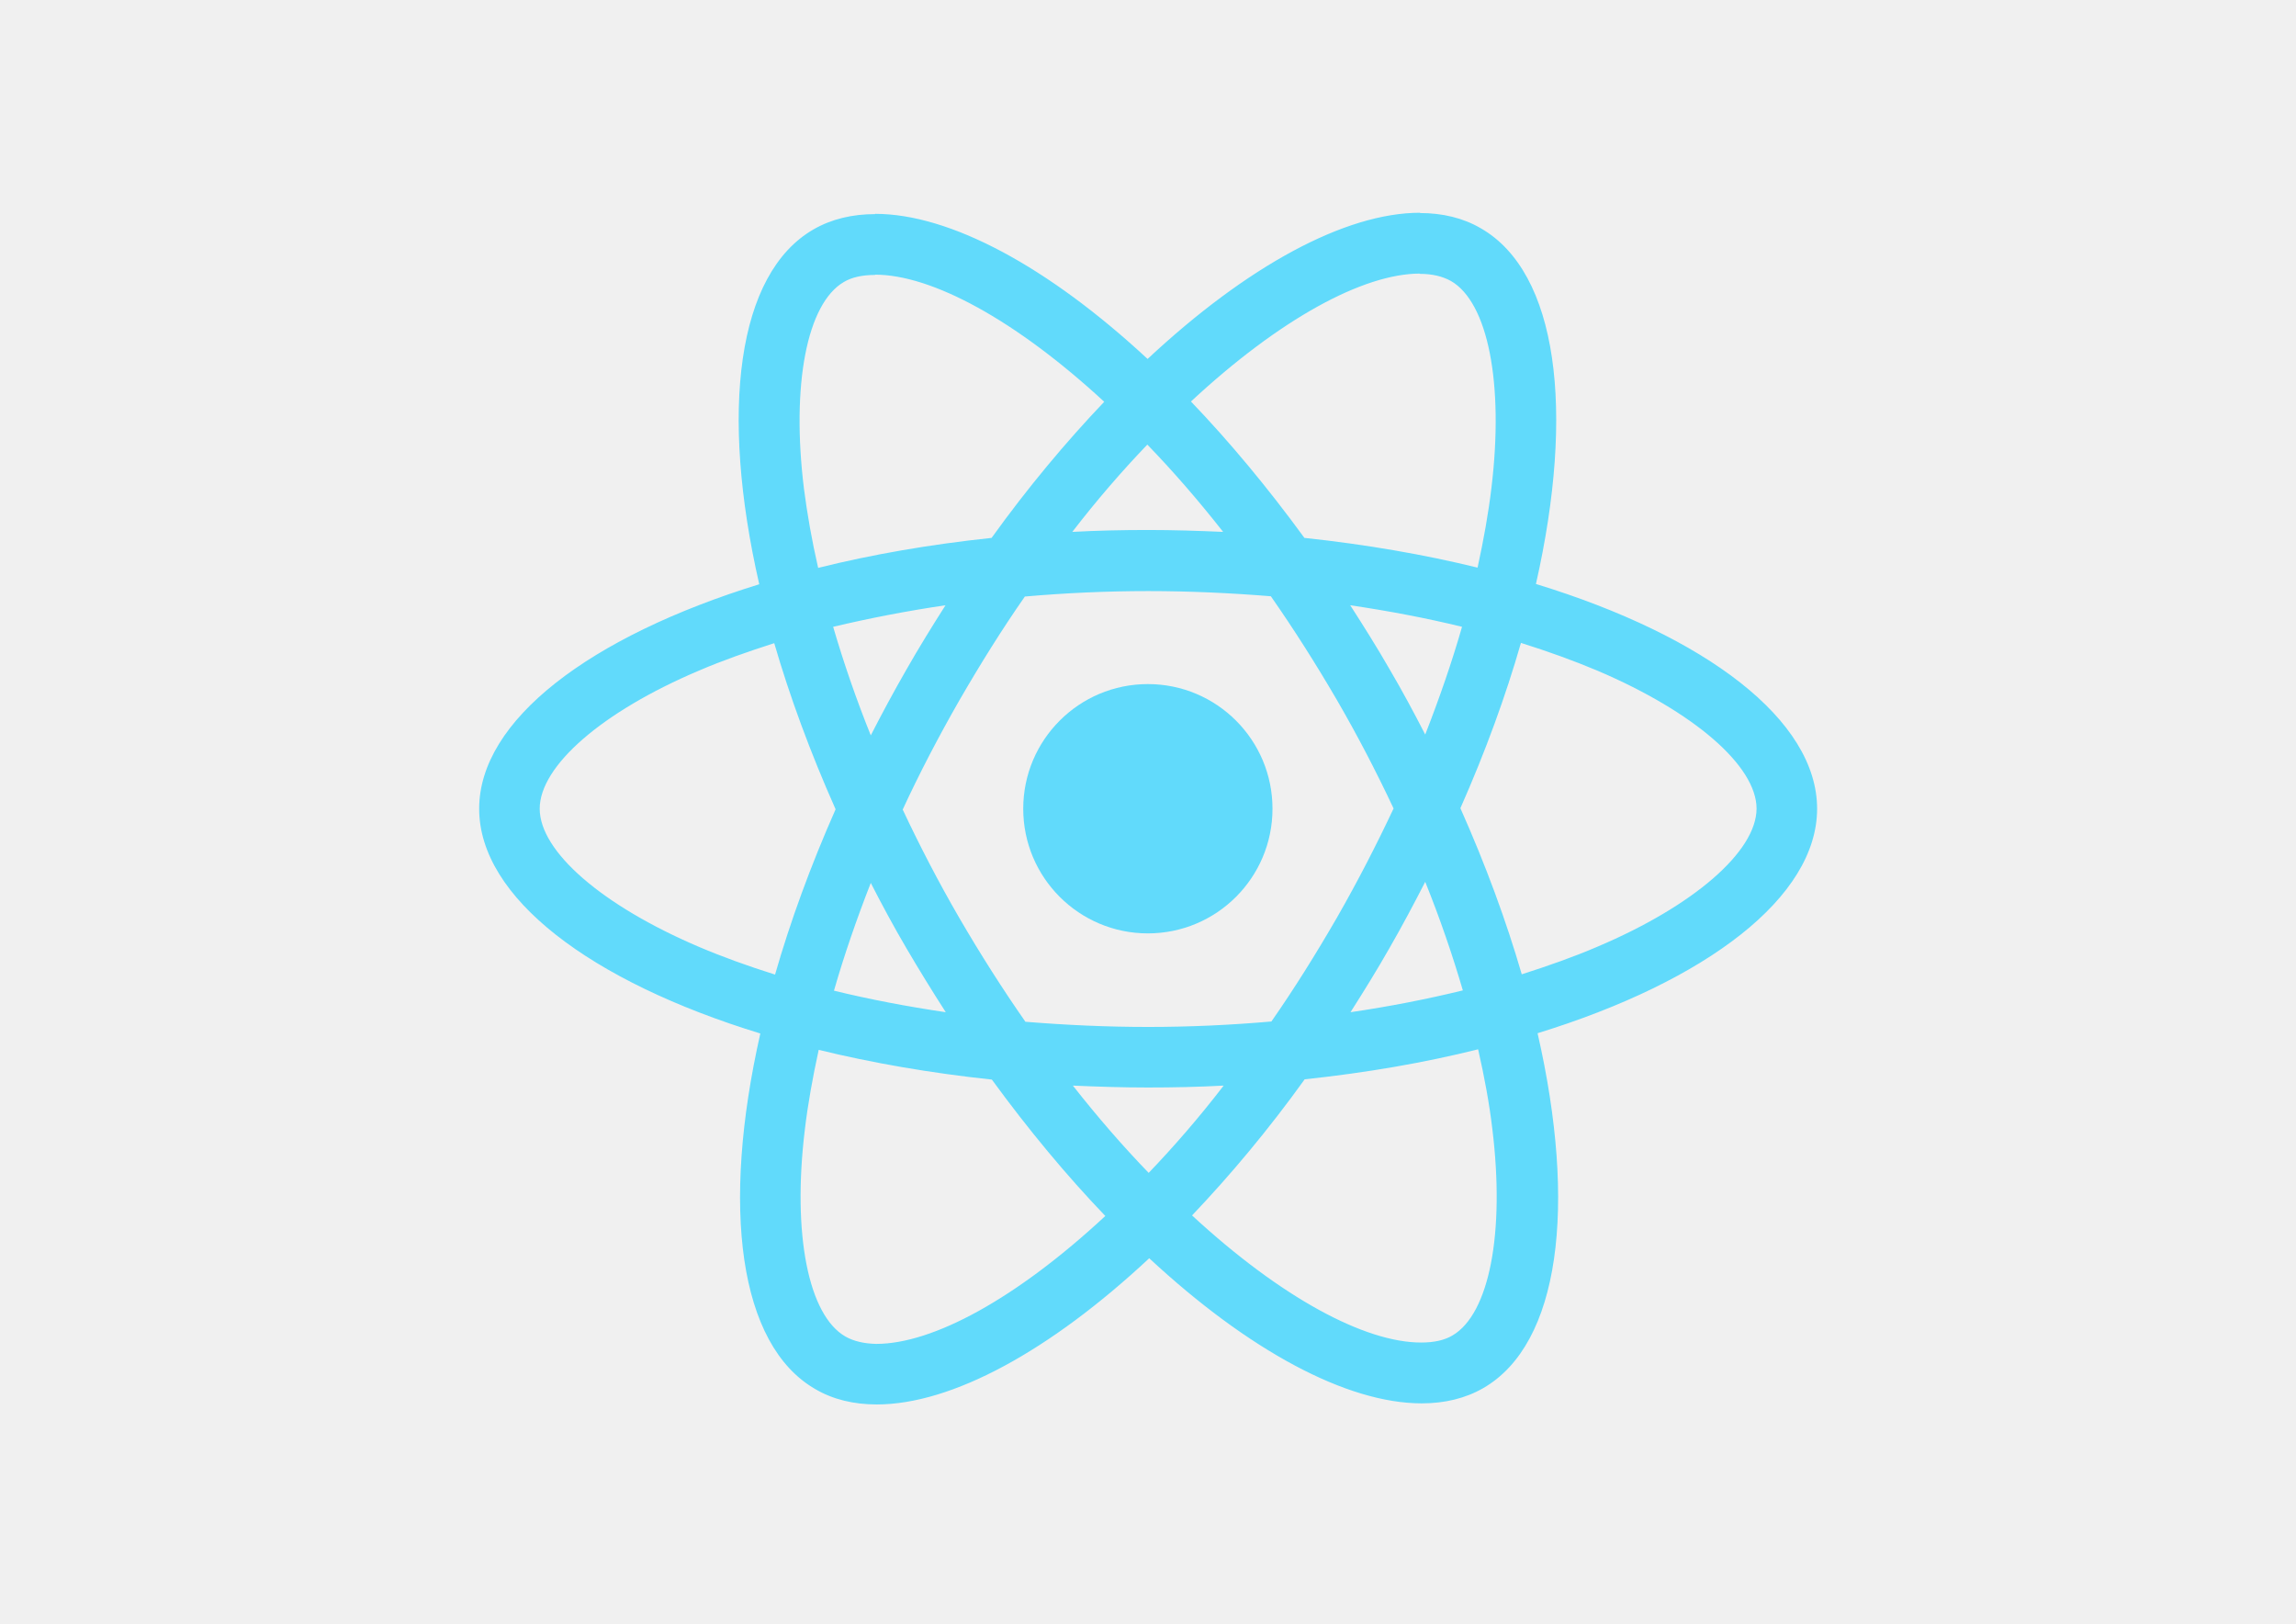
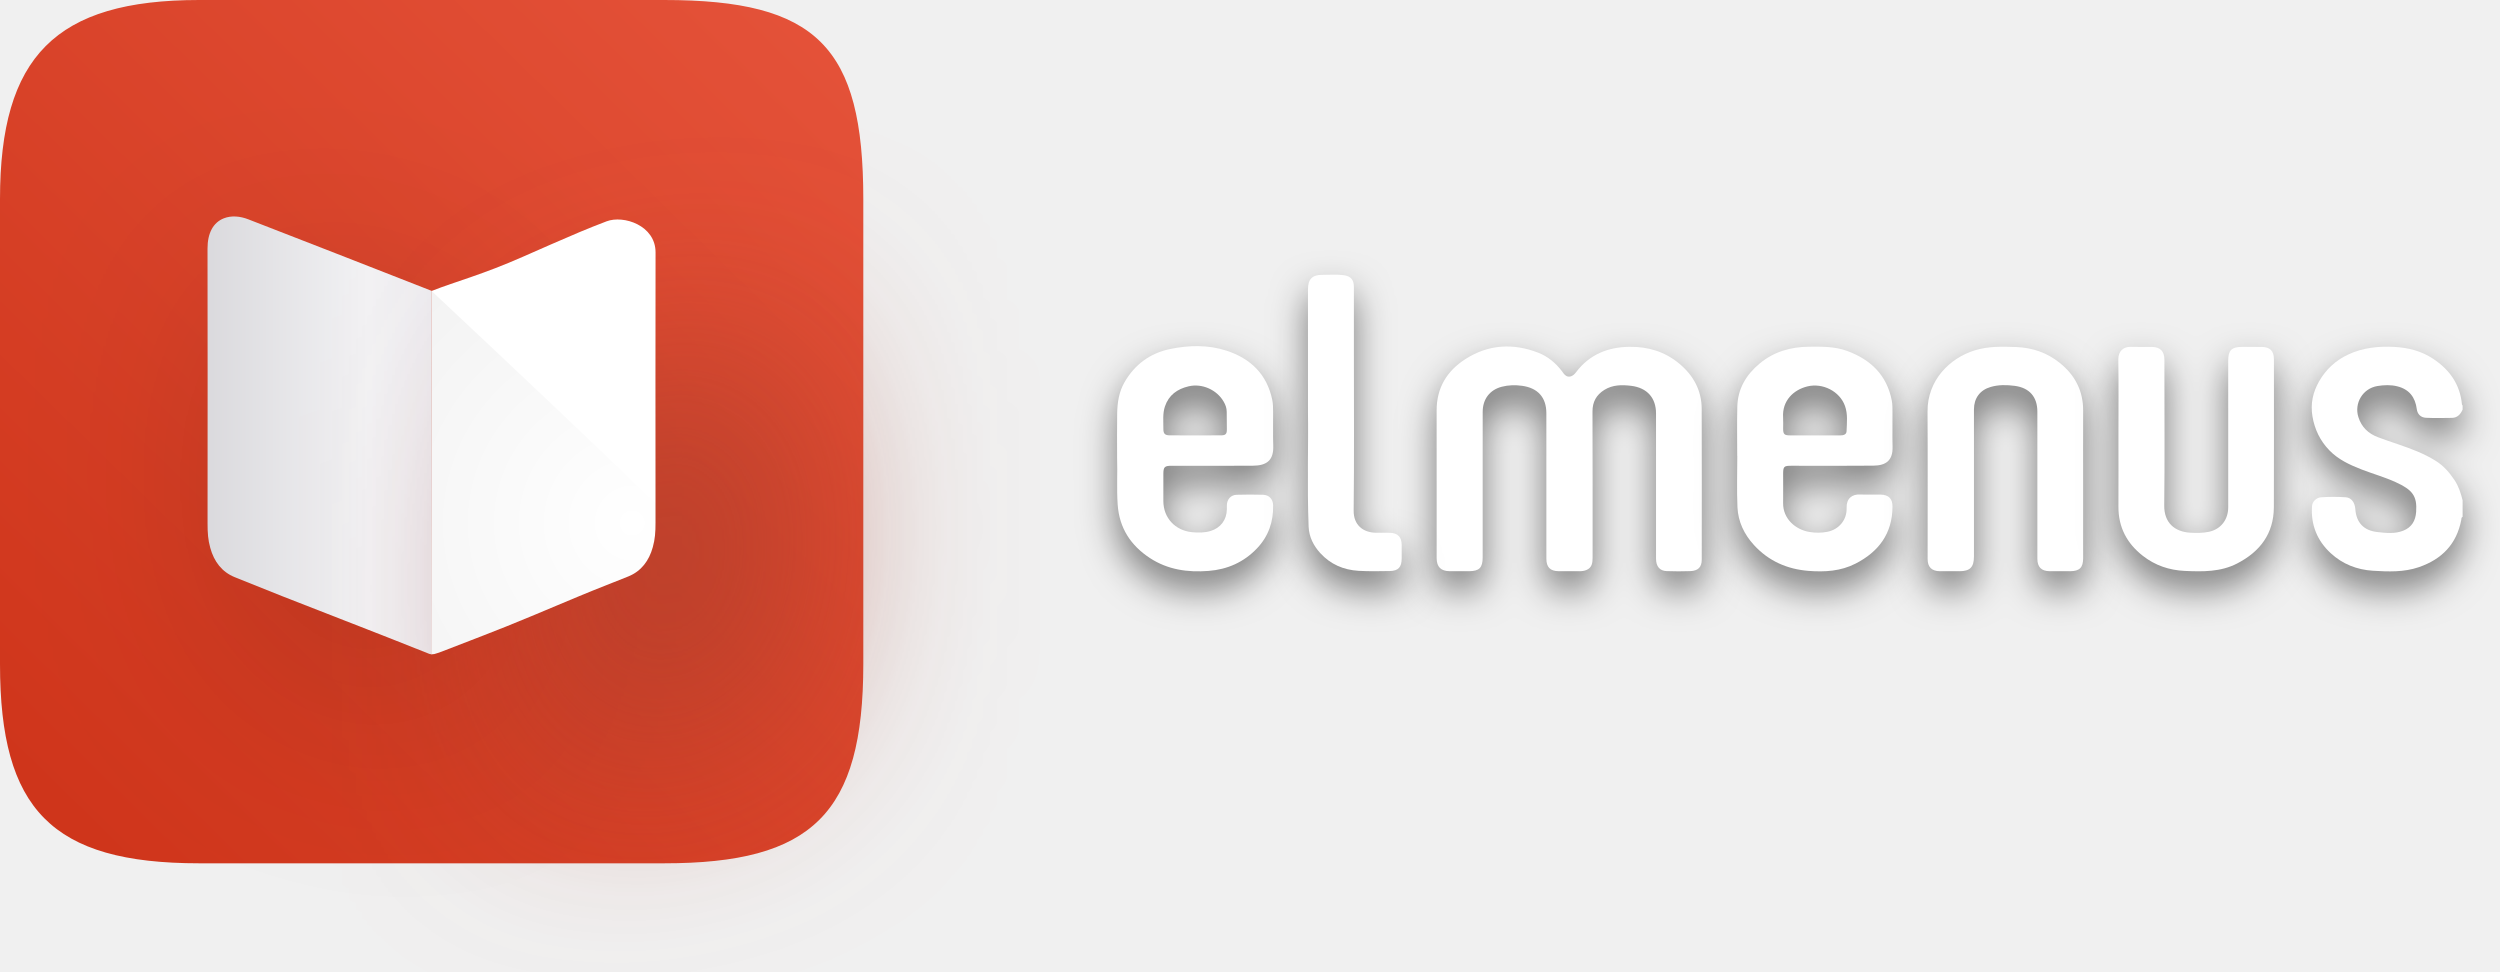
- <svg xmlns="http://www.w3.org/2000/svg" viewBox="0 0 841.9 595.3">
-   <g fill="#61DAFB">
-     <path d="M666.3 296.5c0-32.5-40.7-63.3-103.1-82.4 14.4-63.6 8-114.2-20.2-130.4-6.5-3.8-14.1-5.6-22.4-5.6v22.3c4.6 0 8.3.9 11.4 2.6 13.6 7.8 19.5 37.5 14.9 75.7-1.1 9.4-2.9 19.3-5.1 29.4-19.6-4.8-41-8.5-63.5-10.9-13.5-18.5-27.5-35.3-41.6-50 32.6-30.3 63.2-46.9 84-46.9V78c-27.5 0-63.5 19.6-99.9 53.6-36.4-33.8-72.4-53.2-99.9-53.2v22.3c20.7 0 51.4 16.5 84 46.6-14 14.7-28 31.4-41.3 49.9-22.6 2.4-44 6.1-63.6 11-2.3-10-4-19.7-5.2-29-4.7-38.2 1.1-67.9 14.6-75.8 3-1.8 6.9-2.6 11.5-2.6V78.5c-8.4 0-16 1.8-22.6 5.6-28.1 16.2-34.4 66.7-19.9 130.1-62.2 19.2-102.7 49.9-102.7 82.3 0 32.5 40.7 63.3 103.1 82.4-14.4 63.6-8 114.2 20.2 130.4 6.5 3.8 14.1 5.6 22.5 5.6 27.5 0 63.5-19.6 99.9-53.6 36.4 33.8 72.4 53.2 99.9 53.2 8.4 0 16-1.8 22.6-5.6 28.1-16.2 34.4-66.7 19.9-130.1 62-19.1 102.5-49.9 102.5-82.3zm-130.2-66.7c-3.7 12.9-8.3 26.2-13.5 39.5-4.1-8-8.4-16-13.1-24-4.6-8-9.5-15.8-14.4-23.4 14.2 2.1 27.9 4.7 41 7.9zm-45.8 106.5c-7.8 13.5-15.8 26.3-24.1 38.2-14.9 1.3-30 2-45.2 2-15.1 0-30.2-.7-45-1.9-8.3-11.9-16.4-24.6-24.2-38-7.6-13.1-14.5-26.4-20.8-39.8 6.2-13.4 13.2-26.8 20.7-39.9 7.8-13.5 15.8-26.3 24.1-38.2 14.9-1.3 30-2 45.2-2 15.1 0 30.2.7 45 1.9 8.3 11.9 16.4 24.6 24.2 38 7.6 13.1 14.5 26.4 20.8 39.8-6.3 13.4-13.2 26.8-20.7 39.9zm32.3-13c5.4 13.4 10 26.8 13.8 39.8-13.1 3.2-26.9 5.9-41.2 8 4.9-7.7 9.8-15.6 14.4-23.7 4.6-8 8.9-16.1 13-24.1zM421.2 430c-9.3-9.6-18.6-20.3-27.8-32 9 .4 18.2.7 27.5.7 9.4 0 18.7-.2 27.8-.7-9 11.7-18.3 22.4-27.5 32zm-74.4-58.9c-14.2-2.1-27.9-4.7-41-7.9 3.7-12.9 8.3-26.2 13.5-39.5 4.1 8 8.4 16 13.1 24 4.7 8 9.5 15.8 14.4 23.4zM420.7 163c9.3 9.6 18.6 20.3 27.8 32-9-.4-18.2-.7-27.5-.7-9.4 0-18.7.2-27.8.7 9-11.7 18.3-22.4 27.5-32zm-74 58.9c-4.9 7.7-9.8 15.6-14.4 23.7-4.6 8-8.9 16-13 24-5.4-13.4-10-26.8-13.8-39.8 13.1-3.1 26.9-5.8 41.2-7.9zm-90.5 125.2c-35.4-15.1-58.3-34.9-58.3-50.6 0-15.7 22.9-35.6 58.3-50.6 8.6-3.7 18-7 27.7-10.1 5.7 19.6 13.2 40 22.5 60.9-9.2 20.8-16.6 41.1-22.2 60.6-9.9-3.1-19.3-6.5-28-10.2zM310 490c-13.6-7.8-19.5-37.5-14.9-75.7 1.1-9.4 2.9-19.3 5.1-29.4 19.6 4.8 41 8.5 63.5 10.9 13.5 18.5 27.5 35.3 41.6 50-32.6 30.3-63.2 46.9-84 46.9-4.5-.1-8.3-1-11.3-2.7zm237.2-76.2c4.7 38.2-1.1 67.9-14.6 75.8-3 1.8-6.9 2.6-11.5 2.6-20.7 0-51.4-16.5-84-46.6 14-14.7 28-31.4 41.3-49.9 22.6-2.4 44-6.1 63.6-11 2.3 10.1 4.1 19.8 5.2 29.1zm38.5-66.7c-8.6 3.7-18 7-27.7 10.1-5.7-19.6-13.2-40-22.5-60.9 9.2-20.8 16.6-41.1 22.2-60.6 9.9 3.1 19.3 6.5 28.1 10.2 35.4 15.1 58.3 34.9 58.3 50.6-.1 15.7-23 35.6-58.4 50.6zM320.8 78.4z" />
-     <circle cx="420.9" cy="296.5" r="45.7" />
-     <path d="M520.5 78.1z" />
+ <svg xmlns="http://www.w3.org/2000/svg" xmlns:xlink="http://www.w3.org/1999/xlink" width="139" height="54" viewBox="0 0 139 54">
+   <defs>
+     <linearGradient id="group_30-a" x1="100%" x2="7.267%" y1="0%" y2="94.591%">
+       <stop offset="0%" stop-color="#E5533A" />
+       <stop offset="100%" stop-color="#CF351B" />
+     </linearGradient>
+     <linearGradient id="group_30-d" x1="100%" x2="-16.38%" y1="65.578%" y2="65.578%">
+       <stop offset="0%" stop-color="#EDECF0" />
+       <stop offset="24.416%" stop-color="#F2F2F4" />
+       <stop offset="100%" stop-color="#D5D4D8" />
+     </linearGradient>
+     <path id="group_30-c" d="M8.08,22.68 C7.819,22.579 7.819,22.579 7.557,22.477 C4.783,21.401 3.222,20.786 1.51,20.089 C0.795,19.798 0.361,19.219 0.153,18.462 C0.029,18.015 0.001,17.637 0.002,17.086 C0.007,11.003 0.007,6.867 3.51506571e-06,1.822 C-0.001,0.956 0.318,0.372 0.905,0.139 C1.328,-0.028 1.814,0.019 2.261,0.192 C5.429,1.42 8.831,2.747 12.466,4.174 L12.476,24.382 C12.406,24.375 12.354,24.365 12.322,24.352 C10.739,23.721 9.325,23.163 8.08,22.68 Z" />
+     <filter id="group_30-b" width="420.6%" height="264.3%" x="-144.3%" y="-65.7%" filterUnits="objectBoundingBox">
+       <feOffset dx="2" dy="4" in="SourceAlpha" result="shadowOffsetOuter1" />
+       <feGaussianBlur in="shadowOffsetOuter1" result="shadowBlurOuter1" stdDeviation="6" />
+       <feColorMatrix in="shadowBlurOuter1" values="0 0 0 0 0   0 0 0 0 0   0 0 0 0 0  0 0 0 0.163 0" />
+     </filter>
+     <path id="group_30-f" d="M24.911,24.381 C24.768,24.377 24.745,24.361 24.634,24.326 C24.523,24.291 24.525,24.298 24.33,24.221 C22.815,23.623 21.395,23.112 19.2,22.191 C19.016,22.114 18.888,22.06 18.575,21.929 C18.263,21.798 18.263,21.798 17.951,21.667 C17.446,21.455 17.068,21.297 16.696,21.142 C15.743,20.743 14.757,20.368 13.971,20.048 C13.256,19.757 12.822,19.178 12.614,18.421 C12.49,17.973 12.462,17.595 12.463,17.044 C12.468,10.962 12.468,7.08 12.461,2.034 C12.459,0.535 14.236,-0.054 15.185,0.306 C16.284,0.723 17.051,1.056 18.307,1.603 C18.73,1.787 19.11,1.955 19.787,2.254 C22.115,3.284 23.525,3.631 24.911,4.177 C24.905,4.397 24.905,11.132 24.911,24.381 Z" />
+     <filter id="group_30-e" width="445.4%" height="277.9%" x="-228.9%" y="-60%" filterUnits="objectBoundingBox">
+       <feOffset dx="-7" dy="7" in="SourceAlpha" result="shadowOffsetOuter1" />
+       <feGaussianBlur in="shadowOffsetOuter1" result="shadowBlurOuter1" stdDeviation="6" />
+       <feColorMatrix in="shadowBlurOuter1" values="0 0 0 0 0.655   0 0 0 0 0.239   0 0 0 0 0.169  0 0 0 0.784 0" />
+     </filter>
+     <radialGradient id="group_30-g" cx="89.468%" cy="63.838%" r="135.035%" fx="89.468%" fy="63.838%" gradientTransform="scale(-1 -.61682) rotate(30.916 3.026 -3.434)">
+       <stop offset="0%" stop-opacity="0" />
+       <stop offset="100%" />
+     </radialGradient>
+     <path id="group_30-i" d="M8.403,9.474 C8.322,9.504 8.34,9.583 8.329,9.64 C8.071,10.991 7.246,11.832 5.971,12.27 C5.135,12.556 4.273,12.523 3.411,12.469 C2.521,12.412 1.724,12.099 1.069,11.494 C0.313,10.796 -0.042,9.917 0.028,8.881 C0.045,8.624 0.267,8.402 0.533,8.385 C0.992,8.355 1.454,8.353 1.913,8.386 C2.213,8.408 2.41,8.672 2.437,9.041 C2.491,9.792 2.903,10.229 3.653,10.316 C4.139,10.372 4.629,10.428 5.1,10.242 C5.574,10.055 5.786,9.688 5.819,9.189 C5.878,8.314 5.62,7.971 4.679,7.543 C4.07,7.265 3.417,7.083 2.79,6.84 C2.135,6.585 1.495,6.294 0.995,5.777 C0.483,5.248 0.177,4.622 0.053,3.889 C-0.067,3.181 0.08,2.533 0.425,1.933 C0.804,1.274 1.347,0.767 2.046,0.444 C2.862,0.067 3.719,-0.024 4.61,0.024 C5.388,0.067 6.111,0.251 6.76,0.681 C7.671,1.285 8.26,2.098 8.365,3.216 C8.367,3.241 8.389,3.263 8.403,3.287 L8.403,3.506 C8.289,3.769 8.116,3.965 7.809,3.97 C7.328,3.978 6.845,3.987 6.364,3.965 C6.079,3.952 5.891,3.769 5.854,3.483 C5.768,2.816 5.426,2.378 4.767,2.215 C4.403,2.125 4.031,2.139 3.661,2.2 C2.852,2.336 2.362,3.152 2.608,3.93 C2.786,4.489 3.163,4.843 3.696,5.045 C4.065,5.184 4.439,5.309 4.812,5.437 C5.537,5.687 6.253,5.948 6.911,6.361 C7.353,6.638 7.671,7.011 7.954,7.432 C8.185,7.774 8.303,8.159 8.403,8.552 L8.403,9.474 Z" />
+     <filter id="group_30-h" width="183.4%" height="156%" x="-41.7%" y="-20%" filterUnits="objectBoundingBox">
+       <feOffset dy="1" in="SourceAlpha" result="shadowOffsetOuter1" />
+       <feGaussianBlur in="shadowOffsetOuter1" result="shadowBlurOuter1" stdDeviation="1" />
+       <feColorMatrix in="shadowBlurOuter1" values="0 0 0 0 0   0 0 0 0 0   0 0 0 0 0  0 0 0 0.5 0" />
+     </filter>
+     <path id="group_30-k" d="M17.877,11.754 C17.877,10.445 17.88,9.136 17.876,7.827 C17.872,6.567 18.449,5.62 19.482,4.961 C20.759,4.146 22.13,4.067 23.531,4.612 C24.057,4.816 24.485,5.173 24.832,5.622 C24.912,5.726 24.976,5.847 25.099,5.908 C25.266,5.991 25.465,5.915 25.624,5.701 C26.367,4.71 27.394,4.298 28.594,4.282 C29.618,4.268 30.557,4.544 31.359,5.21 C32.15,5.866 32.611,6.695 32.615,7.732 C32.626,10.526 32.619,13.319 32.618,16.112 C32.618,16.528 32.42,16.738 31.982,16.755 C31.544,16.772 31.105,16.77 30.666,16.754 C30.278,16.74 30.075,16.49 30.075,16.064 C30.074,13.373 30.075,10.682 30.075,7.991 C30.075,7.116 29.577,6.564 28.701,6.453 C28.177,6.388 27.664,6.389 27.199,6.68 C26.76,6.955 26.54,7.342 26.543,7.883 C26.555,10.588 26.548,13.294 26.549,15.999 C26.549,16.288 26.519,16.563 26.206,16.693 C26.084,16.744 25.952,16.76 25.82,16.76 C25.432,16.76 25.045,16.762 24.657,16.759 C24.193,16.754 23.978,16.534 23.978,16.069 C23.977,13.371 23.978,10.672 23.977,7.974 C23.977,7.092 23.5,6.569 22.625,6.45 C22.242,6.398 21.867,6.407 21.499,6.503 C20.825,6.678 20.438,7.198 20.438,7.898 C20.437,10.596 20.437,13.295 20.437,15.993 C20.437,16.564 20.246,16.758 19.678,16.759 C19.32,16.76 18.962,16.761 18.603,16.759 C18.116,16.756 17.878,16.521 17.877,16.031 C17.875,14.606 17.877,13.18 17.877,11.754" />
+     <filter id="group_30-j" width="147.5%" height="156%" x="-23.7%" y="-20%" filterUnits="objectBoundingBox">
+       <feOffset dy="1" in="SourceAlpha" result="shadowOffsetOuter1" />
+       <feGaussianBlur in="shadowOffsetOuter1" result="shadowBlurOuter1" stdDeviation="1" />
+       <feColorMatrix in="shadowBlurOuter1" values="0 0 0 0 0   0 0 0 0 0   0 0 0 0 0  0 0 0 0.5 0" />
+     </filter>
+     <path id="group_30-m" d="M4.456,9.207 C4.932,9.207 5.407,9.21 5.882,9.206 C6.141,9.204 6.213,9.133 6.213,8.883 C6.213,8.554 6.203,8.225 6.205,7.896 C6.206,7.691 6.137,7.508 6.038,7.336 C5.657,6.67 4.838,6.305 4.092,6.478 C3.462,6.624 2.983,6.964 2.77,7.601 C2.635,8.004 2.689,8.426 2.684,8.841 C2.681,9.117 2.77,9.205 3.052,9.206 C3.52,9.209 3.988,9.207 4.456,9.207 M0.111,10.508 C0.111,9.556 0.101,8.773 0.114,7.991 C0.124,7.389 0.211,6.795 0.517,6.261 C1.086,5.268 1.943,4.636 3.056,4.405 C4.103,4.188 5.171,4.163 6.198,4.498 C7.533,4.934 8.442,5.809 8.737,7.227 C8.784,7.453 8.784,7.692 8.786,7.925 C8.793,8.539 8.77,9.154 8.793,9.768 C8.823,10.578 8.46,10.891 7.644,10.895 C6.145,10.902 4.646,10.897 3.147,10.897 C2.747,10.897 2.683,10.962 2.683,11.368 C2.683,11.865 2.682,12.363 2.683,12.86 C2.685,13.794 3.34,14.492 4.266,14.588 C4.621,14.624 4.965,14.624 5.304,14.523 C5.866,14.354 6.201,13.905 6.213,13.323 C6.215,13.243 6.211,13.162 6.214,13.082 C6.226,12.758 6.435,12.52 6.758,12.51 C7.247,12.495 7.737,12.495 8.226,12.509 C8.56,12.518 8.778,12.751 8.786,13.09 C8.807,14.006 8.53,14.815 7.892,15.487 C7.158,16.259 6.251,16.659 5.196,16.743 C4.038,16.834 2.926,16.676 1.938,16.03 C0.871,15.332 0.231,14.36 0.142,13.054 C0.08,12.148 0.14,11.243 0.111,10.508" />
+     <filter id="group_30-l" width="180.6%" height="155.9%" x="-40.3%" y="-20%" filterUnits="objectBoundingBox">
+       <feOffset dy="1" in="SourceAlpha" result="shadowOffsetOuter1" />
+       <feGaussianBlur in="shadowOffsetOuter1" result="shadowBlurOuter1" stdDeviation="1" />
+       <feColorMatrix in="shadowBlurOuter1" values="0 0 0 0 0   0 0 0 0 0   0 0 0 0 0  0 0 0 0.5 0" />
+     </filter>
+     <path id="group_30-o" d="M38.899,9.207 C39.374,9.207 39.848,9.205 40.323,9.208 C40.494,9.21 40.662,9.158 40.668,8.981 C40.686,8.51 40.744,8.028 40.581,7.572 C40.289,6.752 39.337,6.274 38.487,6.485 C37.725,6.674 37.075,7.274 37.141,8.226 C37.155,8.429 37.142,8.634 37.143,8.839 C37.144,9.141 37.209,9.206 37.519,9.207 C37.979,9.208 38.439,9.207 38.899,9.207 M34.589,10.351 C34.589,9.437 34.572,8.523 34.594,7.609 C34.617,6.618 35.085,5.839 35.831,5.215 C36.624,4.553 37.556,4.288 38.573,4.277 C39.289,4.27 40.009,4.259 40.695,4.509 C42.006,4.989 42.906,5.85 43.183,7.263 C43.227,7.483 43.221,7.714 43.223,7.94 C43.228,8.569 43.211,9.198 43.228,9.826 C43.251,10.611 42.858,10.883 42.155,10.891 C40.642,10.908 39.128,10.896 37.614,10.896 C37.18,10.896 37.143,10.934 37.143,11.371 C37.143,11.905 37.148,12.438 37.142,12.972 C37.131,13.84 37.825,14.446 38.601,14.576 C38.935,14.632 39.268,14.633 39.601,14.567 C40.242,14.44 40.695,13.91 40.672,13.237 C40.654,12.718 40.975,12.473 41.42,12.494 C41.8,12.512 42.181,12.492 42.561,12.5 C43.014,12.508 43.228,12.731 43.224,13.182 C43.212,14.672 42.452,15.682 41.167,16.338 C40.345,16.758 39.456,16.813 38.557,16.741 C37.369,16.647 36.337,16.197 35.522,15.307 C34.977,14.713 34.638,14.006 34.602,13.201 C34.561,12.253 34.593,11.301 34.593,10.351 L34.589,10.351" />
+     <filter id="group_30-n" width="180.9%" height="156%" x="-40.5%" y="-20%" filterUnits="objectBoundingBox">
+       <feOffset dy="1" in="SourceAlpha" result="shadowOffsetOuter1" />
+       <feGaussianBlur in="shadowOffsetOuter1" result="shadowBlurOuter1" stdDeviation="1" />
+       <feColorMatrix in="shadowBlurOuter1" values="0 0 0 0 0   0 0 0 0 0   0 0 0 0 0  0 0 0 0.5 0" />
+     </filter>
+     <path id="group_30-q" d="M53.823,11.81 C53.823,13.221 53.823,14.632 53.823,16.043 C53.822,16.556 53.623,16.756 53.104,16.76 C52.724,16.763 52.344,16.763 51.963,16.76 C51.503,16.756 51.278,16.529 51.277,16.069 C51.277,13.342 51.277,10.615 51.277,7.887 C51.277,7.063 50.835,6.563 50.023,6.454 C49.57,6.394 49.12,6.386 48.68,6.515 C48.082,6.689 47.752,7.145 47.752,7.765 C47.751,10.492 47.752,13.219 47.752,15.947 C47.752,16.536 47.532,16.759 46.949,16.76 C46.584,16.761 46.218,16.763 45.852,16.76 C45.405,16.755 45.175,16.527 45.175,16.085 C45.174,13.351 45.187,10.616 45.17,7.881 C45.159,6.145 46.399,4.914 47.783,4.483 C48.544,4.246 49.323,4.263 50.106,4.295 C51.004,4.331 51.81,4.606 52.513,5.168 C53.369,5.853 53.83,6.729 53.824,7.84 C53.818,9.163 53.823,10.487 53.823,11.81" />
+     <filter id="group_30-p" width="180.9%" height="156.1%" x="-40.4%" y="-20%" filterUnits="objectBoundingBox">
+       <feOffset dy="1" in="SourceAlpha" result="shadowOffsetOuter1" />
+       <feGaussianBlur in="shadowOffsetOuter1" result="shadowBlurOuter1" stdDeviation="1" />
+       <feColorMatrix in="shadowBlurOuter1" values="0 0 0 0 0   0 0 0 0 0   0 0 0 0 0  0 0 0 0.5 0" />
+     </filter>
+     <path id="group_30-s" d="M55.785,9.197 C55.785,7.793 55.799,6.389 55.778,4.985 C55.771,4.504 56.089,4.271 56.473,4.284 C56.86,4.298 57.248,4.283 57.636,4.288 C58.116,4.295 58.338,4.524 58.342,5.008 C58.345,5.25 58.342,5.491 58.342,5.732 C58.342,8.189 58.363,10.646 58.332,13.103 C58.32,14.062 58.911,14.566 59.772,14.617 C60.121,14.638 60.474,14.639 60.82,14.566 C61.473,14.427 61.888,13.898 61.888,13.205 C61.889,10.485 61.888,7.765 61.888,5.045 C61.888,4.477 62.077,4.289 62.653,4.287 C63.018,4.286 63.384,4.283 63.75,4.288 C64.219,4.296 64.43,4.512 64.43,4.977 C64.43,7.719 64.438,10.461 64.427,13.203 C64.421,14.673 63.656,15.673 62.389,16.328 C61.469,16.804 60.472,16.788 59.475,16.743 C58.612,16.703 57.827,16.44 57.142,15.905 C56.252,15.21 55.778,14.311 55.784,13.167 C55.791,11.844 55.785,10.52 55.785,9.197" />
+     <filter id="group_30-r" width="180.9%" height="156.1%" x="-40.4%" y="-20%" filterUnits="objectBoundingBox">
+       <feOffset dy="1" in="SourceAlpha" result="shadowOffsetOuter1" />
+       <feGaussianBlur in="shadowOffsetOuter1" result="shadowBlurOuter1" stdDeviation="1" />
+       <feColorMatrix in="shadowBlurOuter1" values="0 0 0 0 0   0 0 0 0 0   0 0 0 0 0  0 0 0 0.5 0" />
+     </filter>
+     <path id="group_30-u" d="M10.723,7.911 L10.723,1.084 C10.723,0.525 10.962,0.277 11.517,0.281 C11.918,0.283 12.321,0.244 12.72,0.301 C13.113,0.358 13.275,0.557 13.276,0.953 C13.278,2.247 13.277,3.54 13.277,4.834 C13.277,7.685 13.296,10.536 13.264,13.387 C13.255,14.195 13.791,14.609 14.499,14.62 C14.755,14.624 15.011,14.616 15.266,14.622 C15.718,14.633 15.933,14.855 15.934,15.303 C15.935,15.552 15.935,15.8 15.934,16.049 C15.933,16.532 15.75,16.742 15.269,16.75 C14.692,16.759 14.115,16.772 13.538,16.738 C12.699,16.688 11.975,16.376 11.408,15.755 C11.032,15.343 10.781,14.852 10.759,14.282 C10.671,12.011 10.753,9.738 10.723,7.911" />
+     <filter id="group_30-t" width="234.2%" height="142.4%" x="-67.1%" y="-15.2%" filterUnits="objectBoundingBox">
+       <feOffset dy="1" in="SourceAlpha" result="shadowOffsetOuter1" />
+       <feGaussianBlur in="shadowOffsetOuter1" result="shadowBlurOuter1" stdDeviation="1" />
+       <feColorMatrix in="shadowBlurOuter1" values="0 0 0 0 0   0 0 0 0 0   0 0 0 0 0  0 0 0 0.5 0" />
+     </filter>
+   </defs>
+   <g fill="none" fill-rule="evenodd">
+     <path fill="url(#group_30-a)" d="M11.077,-1.66060022e-12 C19.068,-5.32910332e-12 28.436,1.42208594e-12 36.923,-1.68454851e-12 C45.41,-4.78986243e-12 48,2.576 48,11.077 C48,19.578 48,28.582 48,36.923 C48,45.265 45.148,48 36.923,48 C28.698,48 19.296,48 11.077,48 C2.858,48 6.05382411e-12,44.99 -1.46849671e-12,36.923 C-8.98955071e-12,28.856 7.50265223e-12,19.016 -1.45975675e-12,11.077 C-1.04212422e-11,3.138 3.086,2.00790289e-12 11.077,-1.66060022e-12 Z" />
+     <g transform="translate(11.538 12)">
+       <g fill-rule="nonzero">
+         <use fill="#000" filter="url(#group_30-b)" xlink:href="#group_30-c" />
+         <use fill="url(#group_30-d)" fill-rule="evenodd" xlink:href="#group_30-c" />
+       </g>
+       <g fill-rule="nonzero" transform="matrix(-1 0 0 1 37.372 0)">
+         <use fill="#000" filter="url(#group_30-e)" xlink:href="#group_30-f" />
+         <use fill="#FFF" fill-rule="evenodd" xlink:href="#group_30-f" />
+       </g>
+       <path fill="url(#group_30-g)" d="M12.462,4.183 C17.341,8.751 21.49,12.686 24.909,15.987 C24.923,16.88 24.96,17.635 24.778,18.337 C24.596,19.038 24.235,19.606 23.776,19.86 C23.317,20.114 22.445,20.406 21.82,20.679 C19.93,21.505 17.139,22.626 12.974,24.247 C12.824,24.308 12.641,24.355 12.552,24.377 C12.462,24.399 12.462,24.377 12.462,24.266 C12.462,17.588 12.462,10.894 12.462,4.183 Z" opacity=".05" />
+     </g>
+     <g transform="translate(62 15)">
+       <g transform="translate(66.519 4.264)">
+         <use fill="#000" filter="url(#group_30-h)" xlink:href="#group_30-i" />
+         <use fill="#FFF" xlink:href="#group_30-i" />
+       </g>
+       <use fill="#000" filter="url(#group_30-j)" xlink:href="#group_30-k" />
+       <use fill="#FFF" xlink:href="#group_30-k" />
+       <use fill="#000" filter="url(#group_30-l)" xlink:href="#group_30-m" />
+       <use fill="#FFF" xlink:href="#group_30-m" />
+       <use fill="#000" filter="url(#group_30-n)" xlink:href="#group_30-o" />
+       <use fill="#FFF" xlink:href="#group_30-o" />
+       <g>
+         <use fill="#000" filter="url(#group_30-p)" xlink:href="#group_30-q" />
+         <use fill="#FFF" xlink:href="#group_30-q" />
+       </g>
+       <g>
+         <use fill="#000" filter="url(#group_30-r)" xlink:href="#group_30-s" />
+         <use fill="#FFF" xlink:href="#group_30-s" />
+       </g>
+       <g>
+         <use fill="#000" filter="url(#group_30-t)" xlink:href="#group_30-u" />
+         <use fill="#FFF" xlink:href="#group_30-u" />
+       </g>
+     </g>
  </g>
</svg>
